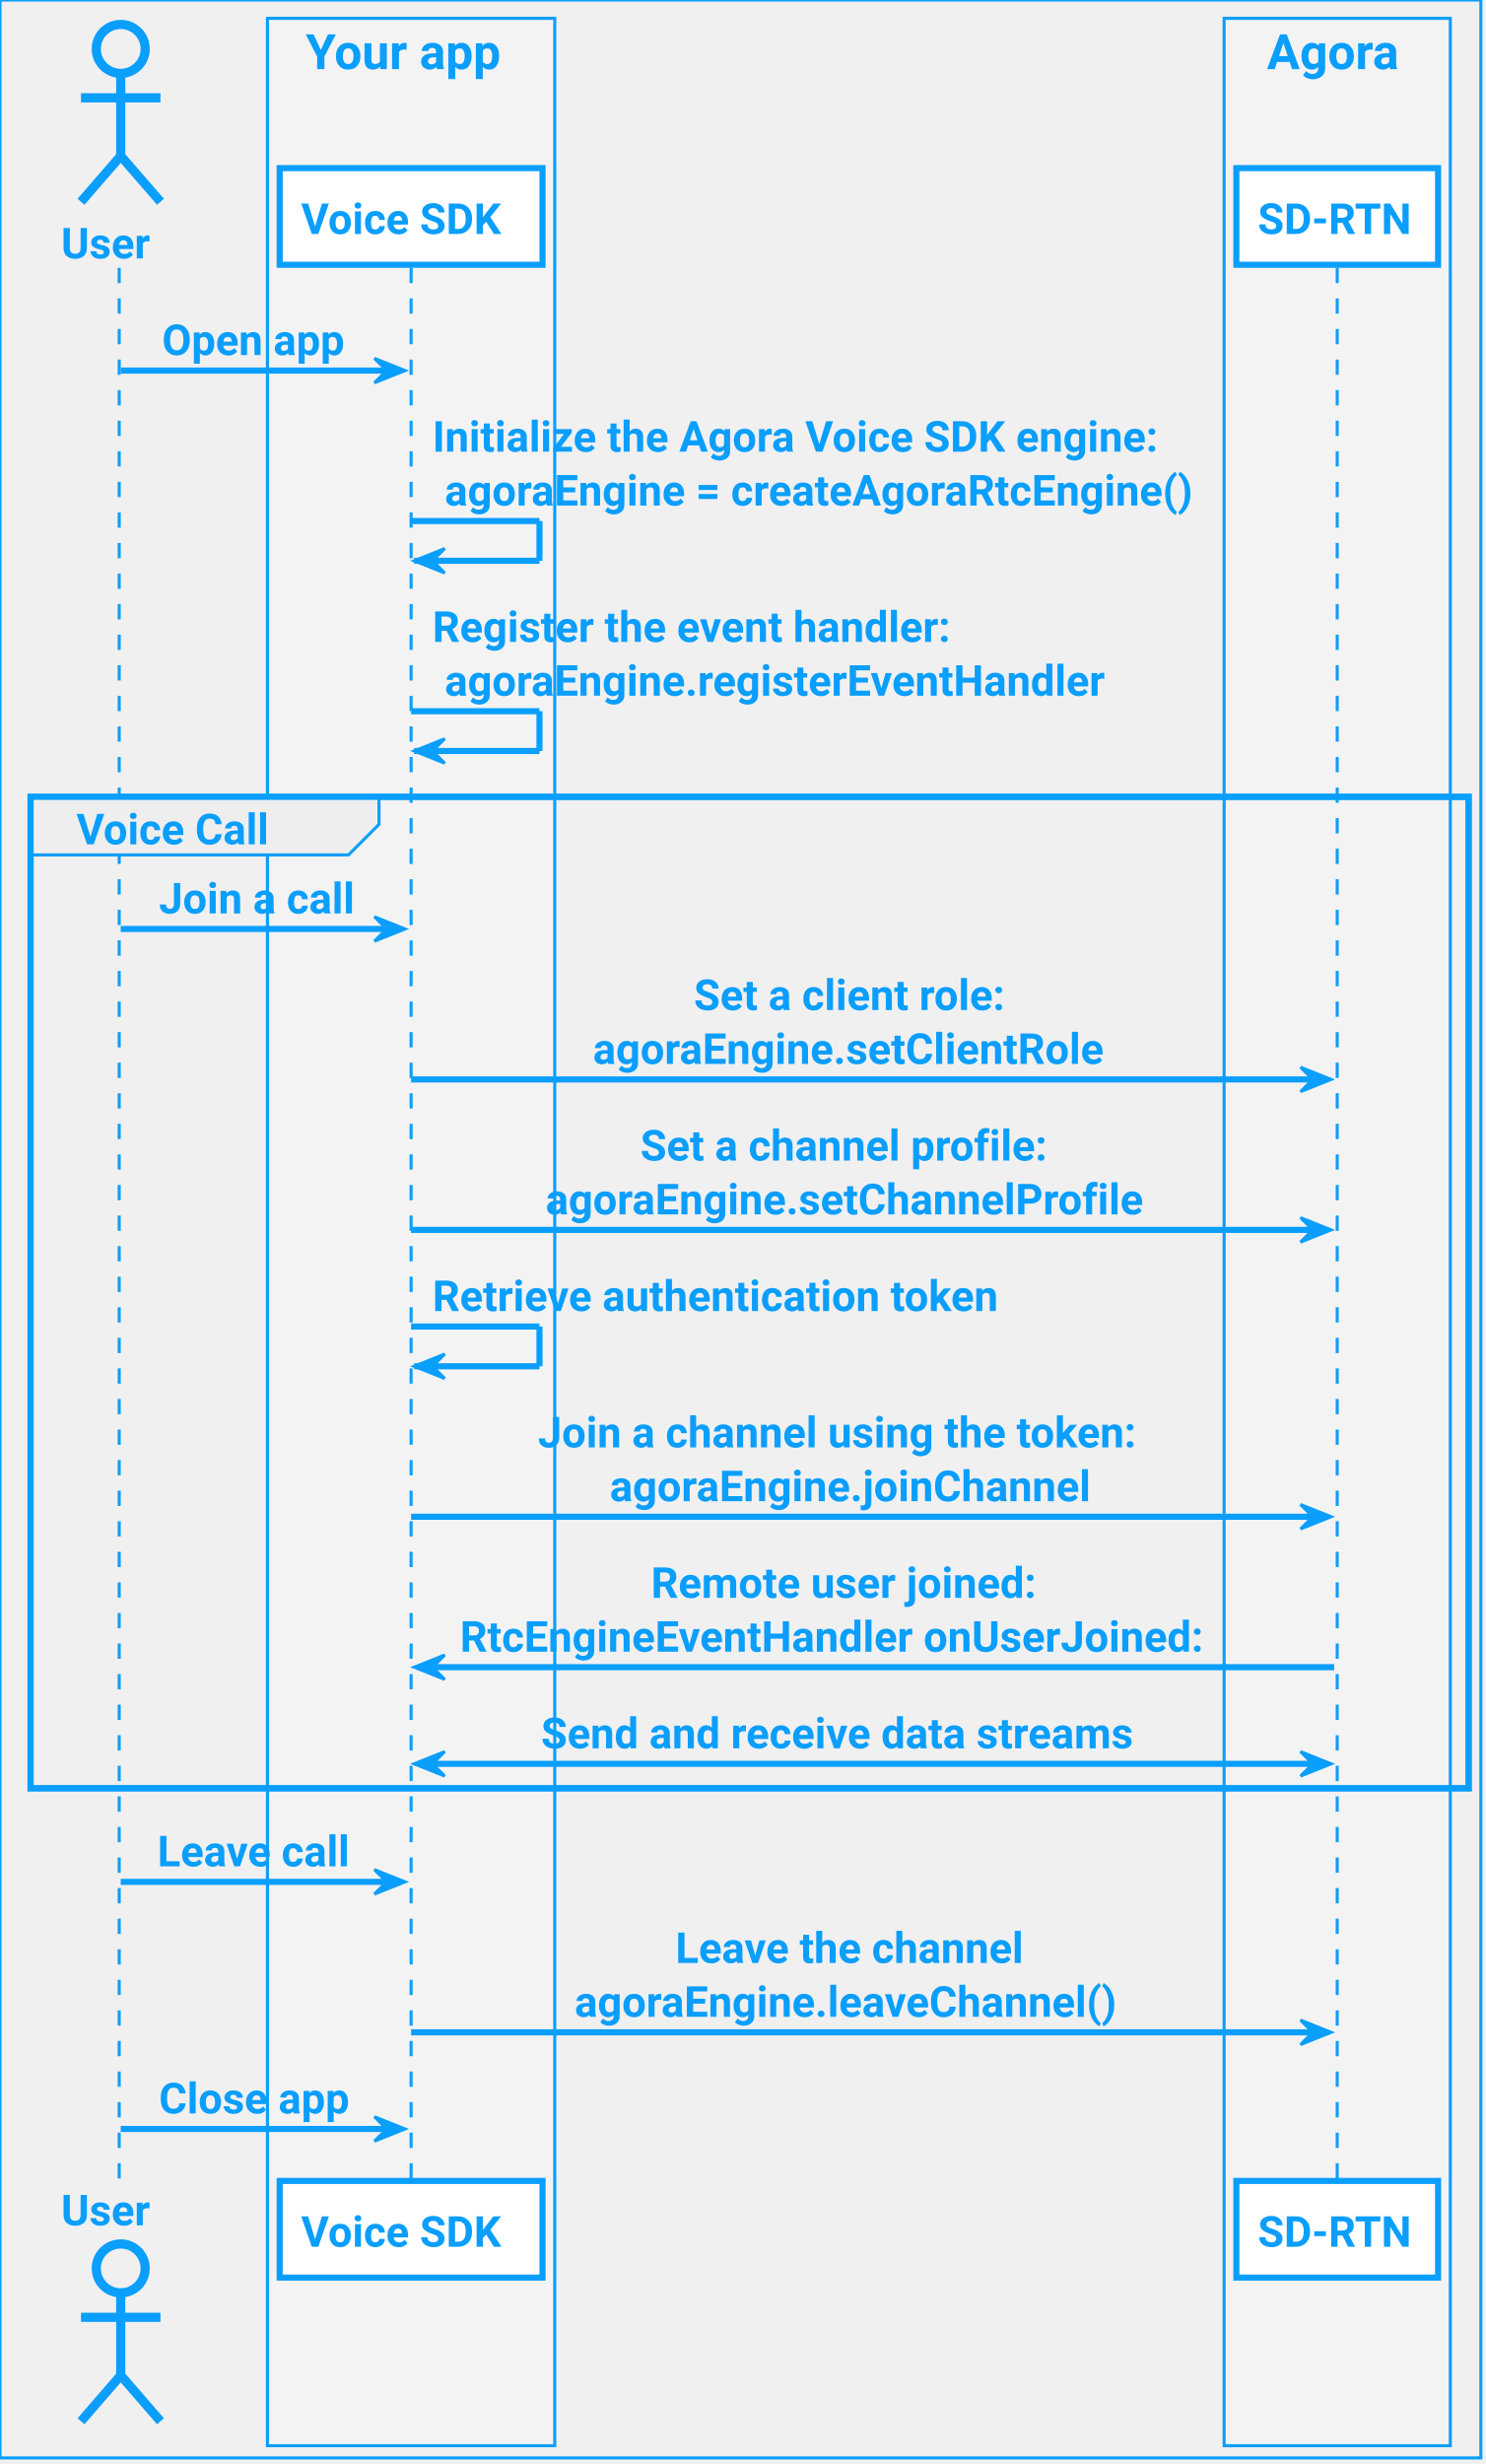
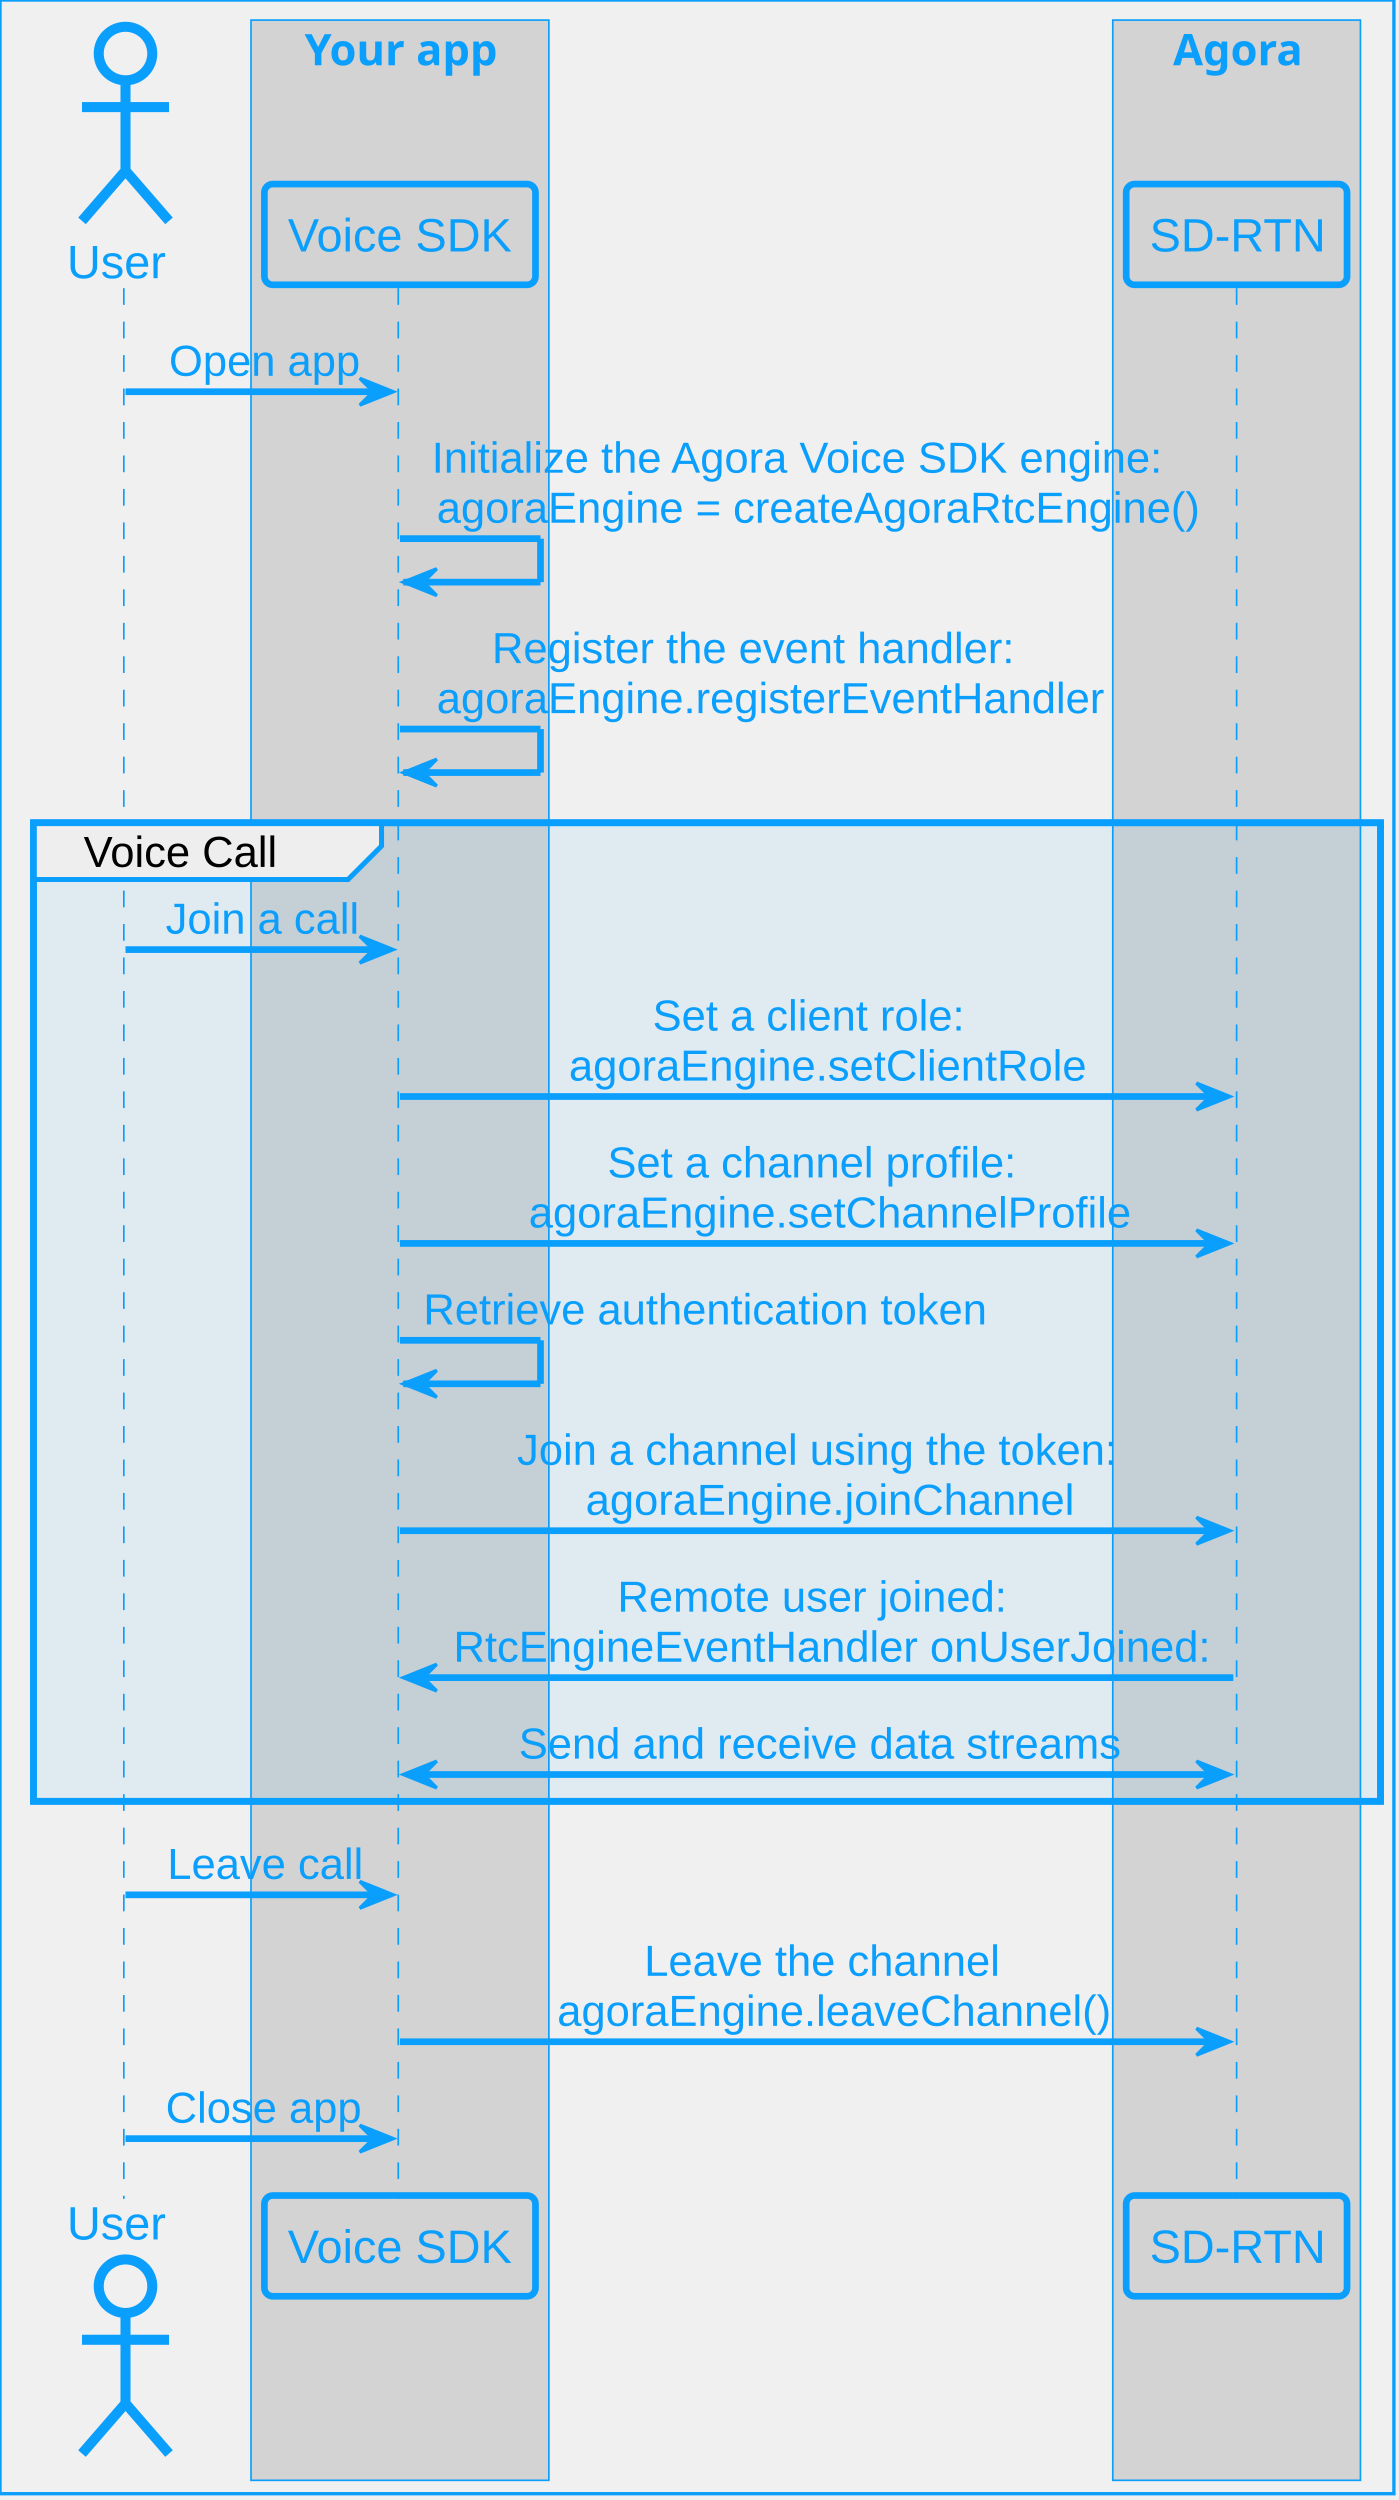
- <svg xmlns="http://www.w3.org/2000/svg" contentScriptType="application/ecmascript" contentStyleType="text/css" height="806px" preserveAspectRatio="none" style="width:486px;height:806px;background:#00000000;" version="1.1" viewBox="0 0 486 806" width="486px" zoomAndPan="magnify">
+ <svg xmlns="http://www.w3.org/2000/svg" contentStyleType="text/css" height="747px" preserveAspectRatio="none" style="width:418px;height:747px;" version="1.1" viewBox="0 0 418 747" width="418px" zoomAndPan="magnify">
  <defs />
  <g>
-     <rect fill="none" height="804.016" style="stroke:#0A9EFD;stroke-width:1.0;" width="484.5" x="0" y="0" />
-     <rect fill="#F3F3F3" height="794.016" style="stroke:#0A9EFD;stroke-width:1.0;" width="94" x="87.5" y="6" />
-     <text fill="#0A9EFD" font-family="Roboto" font-size="16" font-weight="bold" lengthAdjust="spacing" textLength="69" x="100" y="22.609">Your app</text>
-     <rect fill="#F3F3F3" height="794.016" style="stroke:#0A9EFD;stroke-width:1.0;" width="74" x="400.5" y="6" />
-     <text fill="#0A9EFD" font-family="Roboto" font-size="16" font-weight="bold" lengthAdjust="spacing" textLength="46" x="414.5" y="22.609">Agora</text>
-     <rect height="324.312" style="stroke:#0A9EFD;stroke-width:2.0;fill:none;" width="470.5" x="10" y="260.656" />
-     <line style="stroke:#0A9EFD;stroke-width:1.0;fill:none;stroke-dasharray:5.0,5.0;" x1="39" x2="39" y1="87.609" y2="714.406" />
-     <line style="stroke:#0A9EFD;stroke-width:1.0;fill:none;stroke-dasharray:5.0,5.0;" x1="134.5" x2="134.5" y1="87.609" y2="714.406" />
-     <line style="stroke:#0A9EFD;stroke-width:1.0;fill:none;stroke-dasharray:5.0,5.0;" x1="437.5" x2="437.5" y1="87.609" y2="714.406" />
-     <text fill="#0A9EFD" font-family="Roboto" font-size="14" font-weight="bold" lengthAdjust="spacing" textLength="33" x="20" y="84.533">User</text>
-     <ellipse cx="39.5" cy="16" rx="8" ry="8" style="stroke:#0A9EFD;stroke-width:3.0;fill:none;" />
-     <path d="M39.5,24 L39.5,51 M26.5,32 L52.5,32 M39.5,51 L26.5,66 M39.5,51 L52.5,66 " fill="none" style="stroke:#0A9EFD;stroke-width:3.0;" />
-     <text fill="#0A9EFD" font-family="Roboto" font-size="14" font-weight="bold" lengthAdjust="spacing" textLength="33" x="20" y="727.939">User</text>
-     <ellipse cx="39.5" cy="742.016" rx="8" ry="8" style="stroke:#0A9EFD;stroke-width:3.0;fill:none;" />
-     <path d="M39.5,750.016 L39.5,777.016 M26.5,758.016 L52.5,758.016 M39.5,777.016 L26.5,792.016 M39.5,777.016 L52.5,792.016 " fill="none" style="stroke:#0A9EFD;stroke-width:3.0;" />
-     <rect fill="#FFFFFF" height="31.609" style="stroke:#0A9EFD;stroke-width:2.0;" width="86" x="91.5" y="55" />
-     <text fill="#0A9EFD" font-family="Roboto" font-size="14" font-weight="bold" lengthAdjust="spacing" textLength="72" x="98.5" y="76.533">Voice SDK</text>
-     <rect fill="#FFFFFF" height="31.609" style="stroke:#0A9EFD;stroke-width:2.0;" width="86" x="91.5" y="713.406" />
-     <text fill="#0A9EFD" font-family="Roboto" font-size="14" font-weight="bold" lengthAdjust="spacing" textLength="72" x="98.5" y="734.939">Voice SDK</text>
-     <rect fill="#FFFFFF" height="31.609" style="stroke:#0A9EFD;stroke-width:2.0;" width="66" x="404.5" y="55" />
-     <text fill="#0A9EFD" font-family="Roboto" font-size="14" font-weight="bold" lengthAdjust="spacing" textLength="52" x="411.5" y="76.533">SD-RTN</text>
-     <rect fill="#FFFFFF" height="31.609" style="stroke:#0A9EFD;stroke-width:2.0;" width="66" x="404.5" y="713.406" />
-     <text fill="#0A9EFD" font-family="Roboto" font-size="14" font-weight="bold" lengthAdjust="spacing" textLength="52" x="411.5" y="734.939">SD-RTN</text>
-     <polygon fill="#0A9EFD" points="122.5,117.219,132.5,121.219,122.5,125.219,126.5,121.219" style="stroke:#0A9EFD;stroke-width:1.0;" />
-     <line style="stroke:#0A9EFD;stroke-width:2.0;" x1="39.5" x2="128.5" y1="121.219" y2="121.219" />
-     <text fill="#0A9EFD" font-family="Roboto" font-size="14" font-weight="bold" lengthAdjust="spacing" textLength="68" x="53" y="116.143">Open app</text>
-     <line style="stroke:#0A9EFD;stroke-width:2.0;" x1="134.5" x2="176.5" y1="170.438" y2="170.438" />
-     <line style="stroke:#0A9EFD;stroke-width:2.0;" x1="176.5" x2="176.5" y1="170.438" y2="183.438" />
-     <line style="stroke:#0A9EFD;stroke-width:2.0;" x1="135.5" x2="176.5" y1="183.438" y2="183.438" />
-     <polygon fill="#0A9EFD" points="145.5,179.438,135.5,183.438,145.5,187.438,141.5,183.438" style="stroke:#0A9EFD;stroke-width:1.0;" />
-     <text fill="#0A9EFD" font-family="Roboto" font-size="14" font-weight="bold" lengthAdjust="spacing" textLength="263" x="141.5" y="147.752">Initialize the Agora Voice SDK engine:</text>
-     <text fill="#0A9EFD" font-family="Roboto" font-size="14" font-weight="bold" lengthAdjust="spacing" textLength="273" x="145.5" y="165.361">agoraEngine = createAgoraRtcEngine()</text>
-     <line style="stroke:#0A9EFD;stroke-width:2.0;" x1="134.5" x2="176.5" y1="232.656" y2="232.656" />
-     <line style="stroke:#0A9EFD;stroke-width:2.0;" x1="176.5" x2="176.5" y1="232.656" y2="245.656" />
-     <line style="stroke:#0A9EFD;stroke-width:2.0;" x1="135.5" x2="176.5" y1="245.656" y2="245.656" />
-     <polygon fill="#0A9EFD" points="145.5,241.656,135.5,245.656,145.5,249.656,141.5,245.656" style="stroke:#0A9EFD;stroke-width:1.0;" />
-     <text fill="#0A9EFD" font-family="Roboto" font-size="14" font-weight="bold" lengthAdjust="spacing" textLength="194" x="141.5" y="209.971">Register the event handler:</text>
-     <text fill="#0A9EFD" font-family="Roboto" font-size="14" font-weight="bold" lengthAdjust="spacing" textLength="245" x="145.5" y="227.58">agoraEngine.registerEventHandler</text>
-     <path d="M10,260.656 L124,260.656 L124,269.656 L114,279.656 L10,279.656 L10,260.656 " fill="#EEEEEE" style="stroke:#0A9EFD;stroke-width:1.0;" />
-     <rect fill="none" height="324.312" style="stroke:#0A9EFD;stroke-width:2.0;" width="470.5" x="10" y="260.656" />
-     <text fill="#0A9EFD" font-family="Roboto" font-size="14" font-weight="bold" lengthAdjust="spacing" textLength="69" x="25" y="276.19">Voice Call</text>
-     <polygon fill="#0A9EFD" points="122.5,299.875,132.5,303.875,122.5,307.875,126.5,303.875" style="stroke:#0A9EFD;stroke-width:1.0;" />
-     <line style="stroke:#0A9EFD;stroke-width:2.0;" x1="39.5" x2="128.5" y1="303.875" y2="303.875" />
-     <text fill="#0A9EFD" font-family="Roboto" font-size="14" font-weight="bold" lengthAdjust="spacing" textLength="70" x="52" y="298.799">Join a call</text>
-     <polygon fill="#0A9EFD" points="425.5,349.094,435.5,353.094,425.5,357.094,429.5,353.094" style="stroke:#0A9EFD;stroke-width:1.0;" />
-     <line style="stroke:#0A9EFD;stroke-width:2.0;" x1="134.5" x2="431.5" y1="353.094" y2="353.094" />
-     <text fill="#0A9EFD" font-family="Roboto" font-size="14" font-weight="bold" lengthAdjust="spacing" textLength="114" x="227" y="330.408">Set a client role:</text>
-     <text fill="#0A9EFD" font-family="Roboto" font-size="14" font-weight="bold" lengthAdjust="spacing" textLength="188" x="194" y="348.018">agoraEngine.setClientRole</text>
-     <polygon fill="#0A9EFD" points="425.5,398.312,435.5,402.312,425.5,406.312,429.5,402.312" style="stroke:#0A9EFD;stroke-width:1.0;" />
-     <line style="stroke:#0A9EFD;stroke-width:2.0;" x1="134.5" x2="431.5" y1="402.312" y2="402.312" />
-     <text fill="#0A9EFD" font-family="Roboto" font-size="14" font-weight="bold" lengthAdjust="spacing" textLength="149" x="209.5" y="379.627">Set a channel profile:</text>
-     <text fill="#0A9EFD" font-family="Roboto" font-size="14" font-weight="bold" lengthAdjust="spacing" textLength="219" x="178.5" y="397.236">agoraEngine.setChannelProfile</text>
-     <line style="stroke:#0A9EFD;stroke-width:2.0;" x1="134.5" x2="176.5" y1="433.922" y2="433.922" />
-     <line style="stroke:#0A9EFD;stroke-width:2.0;" x1="176.5" x2="176.5" y1="433.922" y2="446.922" />
-     <line style="stroke:#0A9EFD;stroke-width:2.0;" x1="135.5" x2="176.5" y1="446.922" y2="446.922" />
-     <polygon fill="#0A9EFD" points="145.5,442.922,135.5,446.922,145.5,450.922,141.5,446.922" style="stroke:#0A9EFD;stroke-width:1.0;" />
-     <text fill="#0A9EFD" font-family="Roboto" font-size="14" font-weight="bold" lengthAdjust="spacing" textLength="210" x="141.5" y="428.846">Retrieve authentication token</text>
-     <polygon fill="#0A9EFD" points="425.5,492.141,435.5,496.141,425.5,500.141,429.5,496.141" style="stroke:#0A9EFD;stroke-width:1.0;" />
-     <line style="stroke:#0A9EFD;stroke-width:2.0;" x1="134.5" x2="431.5" y1="496.141" y2="496.141" />
-     <text fill="#0A9EFD" font-family="Roboto" font-size="14" font-weight="bold" lengthAdjust="spacing" textLength="220" x="176" y="473.455">Join a channel using the token:</text>
-     <text fill="#0A9EFD" font-family="Roboto" font-size="14" font-weight="bold" lengthAdjust="spacing" textLength="177" x="199.5" y="491.065">agoraEngine.joinChannel</text>
-     <polygon fill="#0A9EFD" points="145.5,541.359,135.5,545.359,145.5,549.359,141.5,545.359" style="stroke:#0A9EFD;stroke-width:1.0;" />
-     <line style="stroke:#0A9EFD;stroke-width:2.0;" x1="139.5" x2="436.5" y1="545.359" y2="545.359" />
-     <text fill="#0A9EFD" font-family="Roboto" font-size="14" font-weight="bold" lengthAdjust="spacing" textLength="142" x="213" y="522.674">Remote user joined:</text>
-     <text fill="#0A9EFD" font-family="Roboto" font-size="14" font-weight="bold" lengthAdjust="spacing" textLength="275" x="150.5" y="540.283">RtcEngineEventHandler onUserJoined:</text>
-     <polygon fill="#0A9EFD" points="145.5,572.969,135.5,576.969,145.5,580.969,141.5,576.969" style="stroke:#0A9EFD;stroke-width:1.0;" />
-     <polygon fill="#0A9EFD" points="425.5,572.969,435.5,576.969,425.5,580.969,429.5,576.969" style="stroke:#0A9EFD;stroke-width:1.0;" />
-     <line style="stroke:#0A9EFD;stroke-width:2.0;" x1="139.5" x2="431.5" y1="576.969" y2="576.969" />
-     <text fill="#0A9EFD" font-family="Roboto" font-size="14" font-weight="bold" lengthAdjust="spacing" textLength="218" x="177" y="571.893">Send and receive data streams</text>
-     <polygon fill="#0A9EFD" points="122.5,611.578,132.5,615.578,122.5,619.578,126.5,615.578" style="stroke:#0A9EFD;stroke-width:1.0;" />
-     <line style="stroke:#0A9EFD;stroke-width:2.0;" x1="39.5" x2="128.5" y1="615.578" y2="615.578" />
-     <text fill="#0A9EFD" font-family="Roboto" font-size="14" font-weight="bold" lengthAdjust="spacing" textLength="71" x="51.5" y="610.502">Leave call</text>
-     <polygon fill="#0A9EFD" points="425.5,660.797,435.5,664.797,425.5,668.797,429.5,664.797" style="stroke:#0A9EFD;stroke-width:1.0;" />
-     <line style="stroke:#0A9EFD;stroke-width:2.0;" x1="134.5" x2="431.5" y1="664.797" y2="664.797" />
-     <text fill="#0A9EFD" font-family="Roboto" font-size="14" font-weight="bold" lengthAdjust="spacing" textLength="130" x="221" y="642.111">Leave the channel</text>
-     <text fill="#0A9EFD" font-family="Roboto" font-size="14" font-weight="bold" lengthAdjust="spacing" textLength="200" x="188" y="659.721">agoraEngine.leaveChannel()</text>
-     <polygon fill="#0A9EFD" points="122.5,692.406,132.5,696.406,122.5,700.406,126.5,696.406" style="stroke:#0A9EFD;stroke-width:1.0;" />
-     <line style="stroke:#0A9EFD;stroke-width:2.0;" x1="39.5" x2="128.5" y1="696.406" y2="696.406" />
-     <text fill="#0A9EFD" font-family="Roboto" font-size="14" font-weight="bold" lengthAdjust="spacing" textLength="70" x="52" y="691.33">Close app</text>
+     <rect fill="none" height="745.121" style="stroke:#0A9EFD;stroke-width:1.0;" width="416.5" x="0" y="0" />
+     <rect fill="#999999" fill-opacity="0.333" height="735.121" style="stroke:#0A9EFD;stroke-width:0.5;" width="89" x="75" y="6" />
+     <text fill="#0A9EFD" font-family="sans-serif" font-size="13" font-weight="bold" lengthAdjust="spacing" textLength="57" x="91" y="19.495">Your app</text>
+     <rect fill="#999999" fill-opacity="0.333" height="735.121" style="stroke:#0A9EFD;stroke-width:0.5;" width="74" x="332.5" y="6" />
+     <text fill="#0A9EFD" font-family="sans-serif" font-size="13" font-weight="bold" lengthAdjust="spacing" textLength="38" x="350.5" y="19.495">Agora</text>
+     <rect fill="#0A9EFD" fill-opacity="0.067" height="292.385" style="stroke:#0A9EFD;stroke-width:2.0;" width="402.5" x="10" y="245.842" />
+     <line style="stroke:#0A9EFD;stroke-width:0.5;stroke-dasharray:5.0,5.0;" x1="37" x2="37" y1="86.099" y2="657.022" />
+     <line style="stroke:#0A9EFD;stroke-width:0.5;stroke-dasharray:5.0,5.0;" x1="119" x2="119" y1="86.099" y2="657.022" />
+     <line style="stroke:#0A9EFD;stroke-width:0.5;stroke-dasharray:5.0,5.0;" x1="369.5" x2="369.5" y1="86.099" y2="657.022" />
+     <text fill="#0A9EFD" font-family="Arial" font-size="14" lengthAdjust="spacing" textLength="29" x="20" y="83.132">User</text>
+     <ellipse cx="37.5" cy="16" fill="none" rx="8" ry="8" style="stroke:#0A9EFD;stroke-width:3.0;" />
+     <path d="M37.5,24 L37.5,51 M24.5,32 L50.5,32 M37.5,51 L24.5,66 M37.5,51 L50.5,66 " fill="none" style="stroke:#0A9EFD;stroke-width:3.0;" />
+     <text fill="#0A9EFD" font-family="Arial" font-size="14" lengthAdjust="spacing" textLength="29" x="20" y="669.154">User</text>
+     <ellipse cx="37.5" cy="683.121" fill="none" rx="8" ry="8" style="stroke:#0A9EFD;stroke-width:3.0;" />
+     <path d="M37.5,691.121 L37.5,718.121 M24.5,699.121 L50.5,699.121 M37.5,718.121 L24.5,733.121 M37.5,718.121 L50.5,733.121 " fill="none" style="stroke:#0A9EFD;stroke-width:3.0;" />
+     <rect fill="none" height="30.099" rx="2.5" ry="2.5" style="stroke:#0A9EFD;stroke-width:2.0;" width="81" x="79" y="55" />
+     <text fill="#0A9EFD" font-family="Arial" font-size="14" lengthAdjust="spacing" textLength="67" x="86" y="75.132">Voice SDK</text>
+     <rect fill="none" height="30.099" rx="2.5" ry="2.5" style="stroke:#0A9EFD;stroke-width:2.0;" width="81" x="79" y="656.022" />
+     <text fill="#0A9EFD" font-family="Arial" font-size="14" lengthAdjust="spacing" textLength="67" x="86" y="676.154">Voice SDK</text>
+     <rect fill="none" height="30.099" rx="2.5" ry="2.5" style="stroke:#0A9EFD;stroke-width:2.0;" width="66" x="336.5" y="55" />
+     <text fill="#0A9EFD" font-family="Arial" font-size="14" lengthAdjust="spacing" textLength="52" x="343.5" y="75.132">SD-RTN</text>
+     <rect fill="none" height="30.099" rx="2.5" ry="2.5" style="stroke:#0A9EFD;stroke-width:2.0;" width="66" x="336.5" y="656.022" />
+     <text fill="#0A9EFD" font-family="Arial" font-size="14" lengthAdjust="spacing" textLength="52" x="343.5" y="676.154">SD-RTN</text>
+     <polygon fill="#0A9EFD" points="107.5,113.047,117.5,117.047,107.5,121.047,111.5,117.047" style="stroke:#0A9EFD;stroke-width:1.0;" />
+     <line style="stroke:#0A9EFD;stroke-width:2.0;" x1="37.5" x2="113.5" y1="117.047" y2="117.047" />
+     <text fill="#0A9EFD" font-family="Arial" font-size="13" lengthAdjust="spacing" textLength="56" x="50.5" y="112.293">Open app</text>
+     <line style="stroke:#0A9EFD;stroke-width:2.0;" x1="119.5" x2="161.5" y1="160.945" y2="160.945" />
+     <line style="stroke:#0A9EFD;stroke-width:2.0;" x1="161.5" x2="161.5" y1="160.945" y2="173.945" />
+     <line style="stroke:#0A9EFD;stroke-width:2.0;" x1="120.5" x2="161.5" y1="173.945" y2="173.945" />
+     <polygon fill="#0A9EFD" points="130.5,169.945,120.5,173.945,130.5,177.945,126.5,173.945" style="stroke:#0A9EFD;stroke-width:1.0;" />
+     <text fill="#0A9EFD" font-family="Arial" font-size="13" lengthAdjust="spacing" textLength="221" x="129" y="141.241">Initialize the Agora Voice SDK engine:</text>
+     <text fill="#0A9EFD" font-family="Arial" font-size="13" lengthAdjust="spacing" textLength="226" x="130.5" y="156.19">agoraEngine = createAgoraRtcEngine()</text>
+     <line style="stroke:#0A9EFD;stroke-width:2.0;" x1="119.5" x2="161.5" y1="217.842" y2="217.842" />
+     <line style="stroke:#0A9EFD;stroke-width:2.0;" x1="161.5" x2="161.5" y1="217.842" y2="230.842" />
+     <line style="stroke:#0A9EFD;stroke-width:2.0;" x1="120.5" x2="161.5" y1="230.842" y2="230.842" />
+     <polygon fill="#0A9EFD" points="130.5,226.842,120.5,230.842,130.5,234.842,126.5,230.842" style="stroke:#0A9EFD;stroke-width:1.0;" />
+     <text fill="#0A9EFD" font-family="Arial" font-size="13" lengthAdjust="spacing" textLength="154" x="147" y="198.139">Register the event handler:</text>
+     <text fill="#0A9EFD" font-family="Arial" font-size="13" lengthAdjust="spacing" textLength="195" x="130.5" y="213.087">agoraEngine.registerEventHandler</text>
+     <path d="M10,245.842 L114,245.842 L114,252.791 L104,262.791 L10,262.791 L10,245.842 " fill="#EEEEEE" style="stroke:#0A9EFD;stroke-width:1.5;" />
+     <rect fill="none" height="292.385" style="stroke:#0A9EFD;stroke-width:2.0;" width="402.5" x="10" y="245.842" />
+     <text fill="#000000" font-family="Arial" font-size="13" lengthAdjust="spacing" textLength="59" x="25" y="259.036">Voice Call</text>
+     <polygon fill="#0A9EFD" points="107.5,279.74,117.5,283.74,107.5,287.74,111.5,283.74" style="stroke:#0A9EFD;stroke-width:1.0;" />
+     <line style="stroke:#0A9EFD;stroke-width:2.0;" x1="37.5" x2="113.5" y1="283.74" y2="283.74" />
+     <text fill="#0A9EFD" font-family="Arial" font-size="13" lengthAdjust="spacing" textLength="58" x="49.5" y="278.985">Join a call</text>
+     <polygon fill="#0A9EFD" points="357.5,323.637,367.5,327.637,357.5,331.637,361.5,327.637" style="stroke:#0A9EFD;stroke-width:1.0;" />
+     <line style="stroke:#0A9EFD;stroke-width:2.0;" x1="119.5" x2="363.5" y1="327.637" y2="327.637" />
+     <text fill="#0A9EFD" font-family="Arial" font-size="13" lengthAdjust="spacing" textLength="95" x="195" y="307.934">Set a client role:</text>
+     <text fill="#0A9EFD" font-family="Arial" font-size="13" lengthAdjust="spacing" textLength="153" x="170" y="322.882">agoraEngine.setClientRole</text>
+     <polygon fill="#0A9EFD" points="357.5,367.535,367.5,371.535,357.5,375.535,361.5,371.535" style="stroke:#0A9EFD;stroke-width:1.0;" />
+     <line style="stroke:#0A9EFD;stroke-width:2.0;" x1="119.5" x2="363.5" y1="371.535" y2="371.535" />
+     <text fill="#0A9EFD" font-family="Arial" font-size="13" lengthAdjust="spacing" textLength="122" x="181.5" y="351.831">Set a channel profile:</text>
+     <text fill="#0A9EFD" font-family="Arial" font-size="13" lengthAdjust="spacing" textLength="177" x="158" y="366.78">agoraEngine.setChannelProfile</text>
+     <line style="stroke:#0A9EFD;stroke-width:2.0;" x1="119.5" x2="161.5" y1="400.483" y2="400.483" />
+     <line style="stroke:#0A9EFD;stroke-width:2.0;" x1="161.5" x2="161.5" y1="400.483" y2="413.483" />
+     <line style="stroke:#0A9EFD;stroke-width:2.0;" x1="120.5" x2="161.5" y1="413.483" y2="413.483" />
+     <polygon fill="#0A9EFD" points="130.5,409.483,120.5,413.483,130.5,417.483,126.5,413.483" style="stroke:#0A9EFD;stroke-width:1.0;" />
+     <text fill="#0A9EFD" font-family="Arial" font-size="13" lengthAdjust="spacing" textLength="167" x="126.5" y="395.728">Retrieve authentication token</text>
+     <polygon fill="#0A9EFD" points="357.5,453.381,367.5,457.381,357.5,461.381,361.5,457.381" style="stroke:#0A9EFD;stroke-width:1.0;" />
+     <line style="stroke:#0A9EFD;stroke-width:2.0;" x1="119.5" x2="363.5" y1="457.381" y2="457.381" />
+     <text fill="#0A9EFD" font-family="Arial" font-size="13" lengthAdjust="spacing" textLength="180" x="154.5" y="437.677">Join a channel using the token:</text>
+     <text fill="#0A9EFD" font-family="Arial" font-size="13" lengthAdjust="spacing" textLength="143" x="175" y="452.626">agoraEngine.joinChannel</text>
+     <polygon fill="#0A9EFD" points="130.5,497.278,120.5,501.278,130.5,505.278,126.5,501.278" style="stroke:#0A9EFD;stroke-width:1.0;" />
+     <line style="stroke:#0A9EFD;stroke-width:2.0;" x1="124.5" x2="368.5" y1="501.278" y2="501.278" />
+     <text fill="#0A9EFD" font-family="Arial" font-size="13" lengthAdjust="spacing" textLength="116" x="184.5" y="481.575">Remote user joined:</text>
+     <text fill="#0A9EFD" font-family="Arial" font-size="13" lengthAdjust="spacing" textLength="222" x="135.5" y="496.523">RtcEngineEventHandler onUserJoined:</text>
+     <polygon fill="#0A9EFD" points="130.5,526.227,120.5,530.227,130.5,534.227,126.5,530.227" style="stroke:#0A9EFD;stroke-width:1.0;" />
+     <polygon fill="#0A9EFD" points="357.5,526.227,367.5,530.227,357.5,534.227,361.5,530.227" style="stroke:#0A9EFD;stroke-width:1.0;" />
+     <line style="stroke:#0A9EFD;stroke-width:2.0;" x1="124.5" x2="363.5" y1="530.227" y2="530.227" />
+     <text fill="#0A9EFD" font-family="Arial" font-size="13" lengthAdjust="spacing" textLength="179" x="155" y="525.472">Send and receive data streams</text>
+     <polygon fill="#0A9EFD" points="107.5,562.176,117.5,566.176,107.5,570.176,111.5,566.176" style="stroke:#0A9EFD;stroke-width:1.0;" />
+     <line style="stroke:#0A9EFD;stroke-width:2.0;" x1="37.5" x2="113.5" y1="566.176" y2="566.176" />
+     <text fill="#0A9EFD" font-family="Arial" font-size="13" lengthAdjust="spacing" textLength="57" x="50" y="561.421">Leave call</text>
+     <polygon fill="#0A9EFD" points="357.5,606.073,367.5,610.073,357.5,614.073,361.5,610.073" style="stroke:#0A9EFD;stroke-width:1.0;" />
+     <line style="stroke:#0A9EFD;stroke-width:2.0;" x1="119.5" x2="363.5" y1="610.073" y2="610.073" />
+     <text fill="#0A9EFD" font-family="Arial" font-size="13" lengthAdjust="spacing" textLength="104" x="192.5" y="590.37">Leave the channel</text>
+     <text fill="#0A9EFD" font-family="Arial" font-size="13" lengthAdjust="spacing" textLength="160" x="166.5" y="605.318">agoraEngine.leaveChannel()</text>
+     <polygon fill="#0A9EFD" points="107.5,635.022,117.5,639.022,107.5,643.022,111.5,639.022" style="stroke:#0A9EFD;stroke-width:1.0;" />
+     <line style="stroke:#0A9EFD;stroke-width:2.0;" x1="37.5" x2="113.5" y1="639.022" y2="639.022" />
+     <text fill="#0A9EFD" font-family="Arial" font-size="13" lengthAdjust="spacing" textLength="58" x="49.5" y="634.267">Close app</text>
  </g>
</svg>
